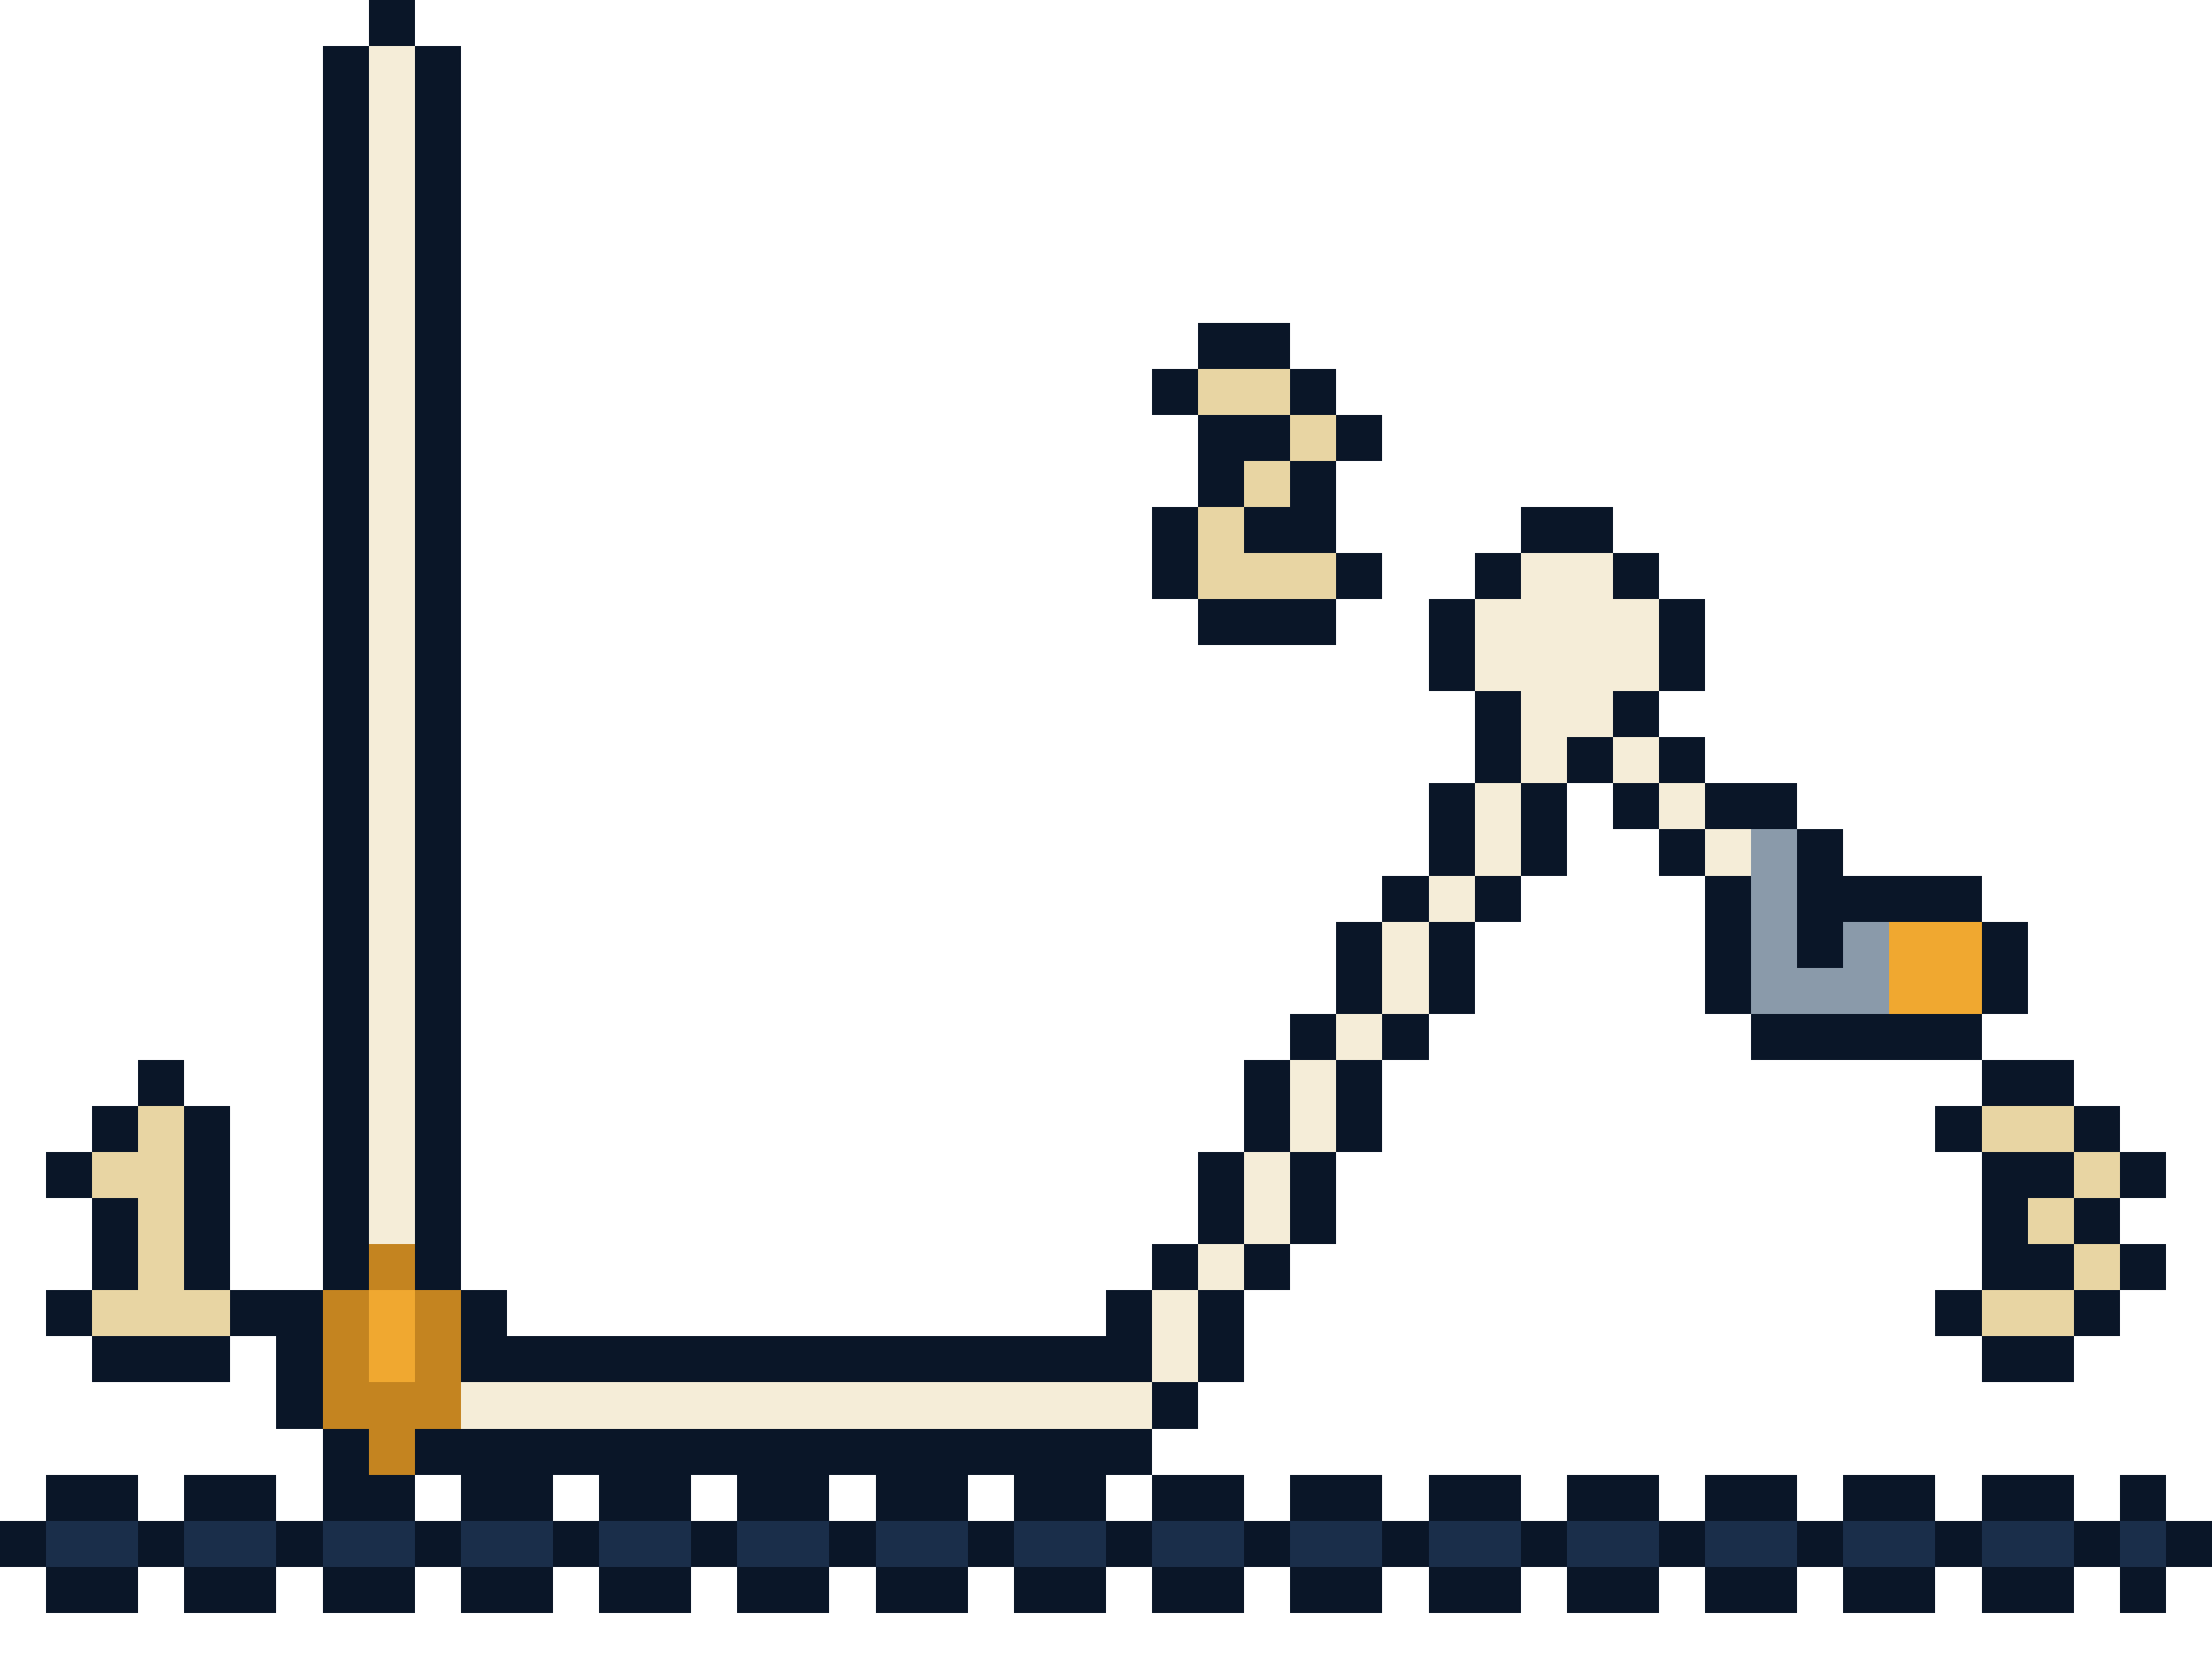
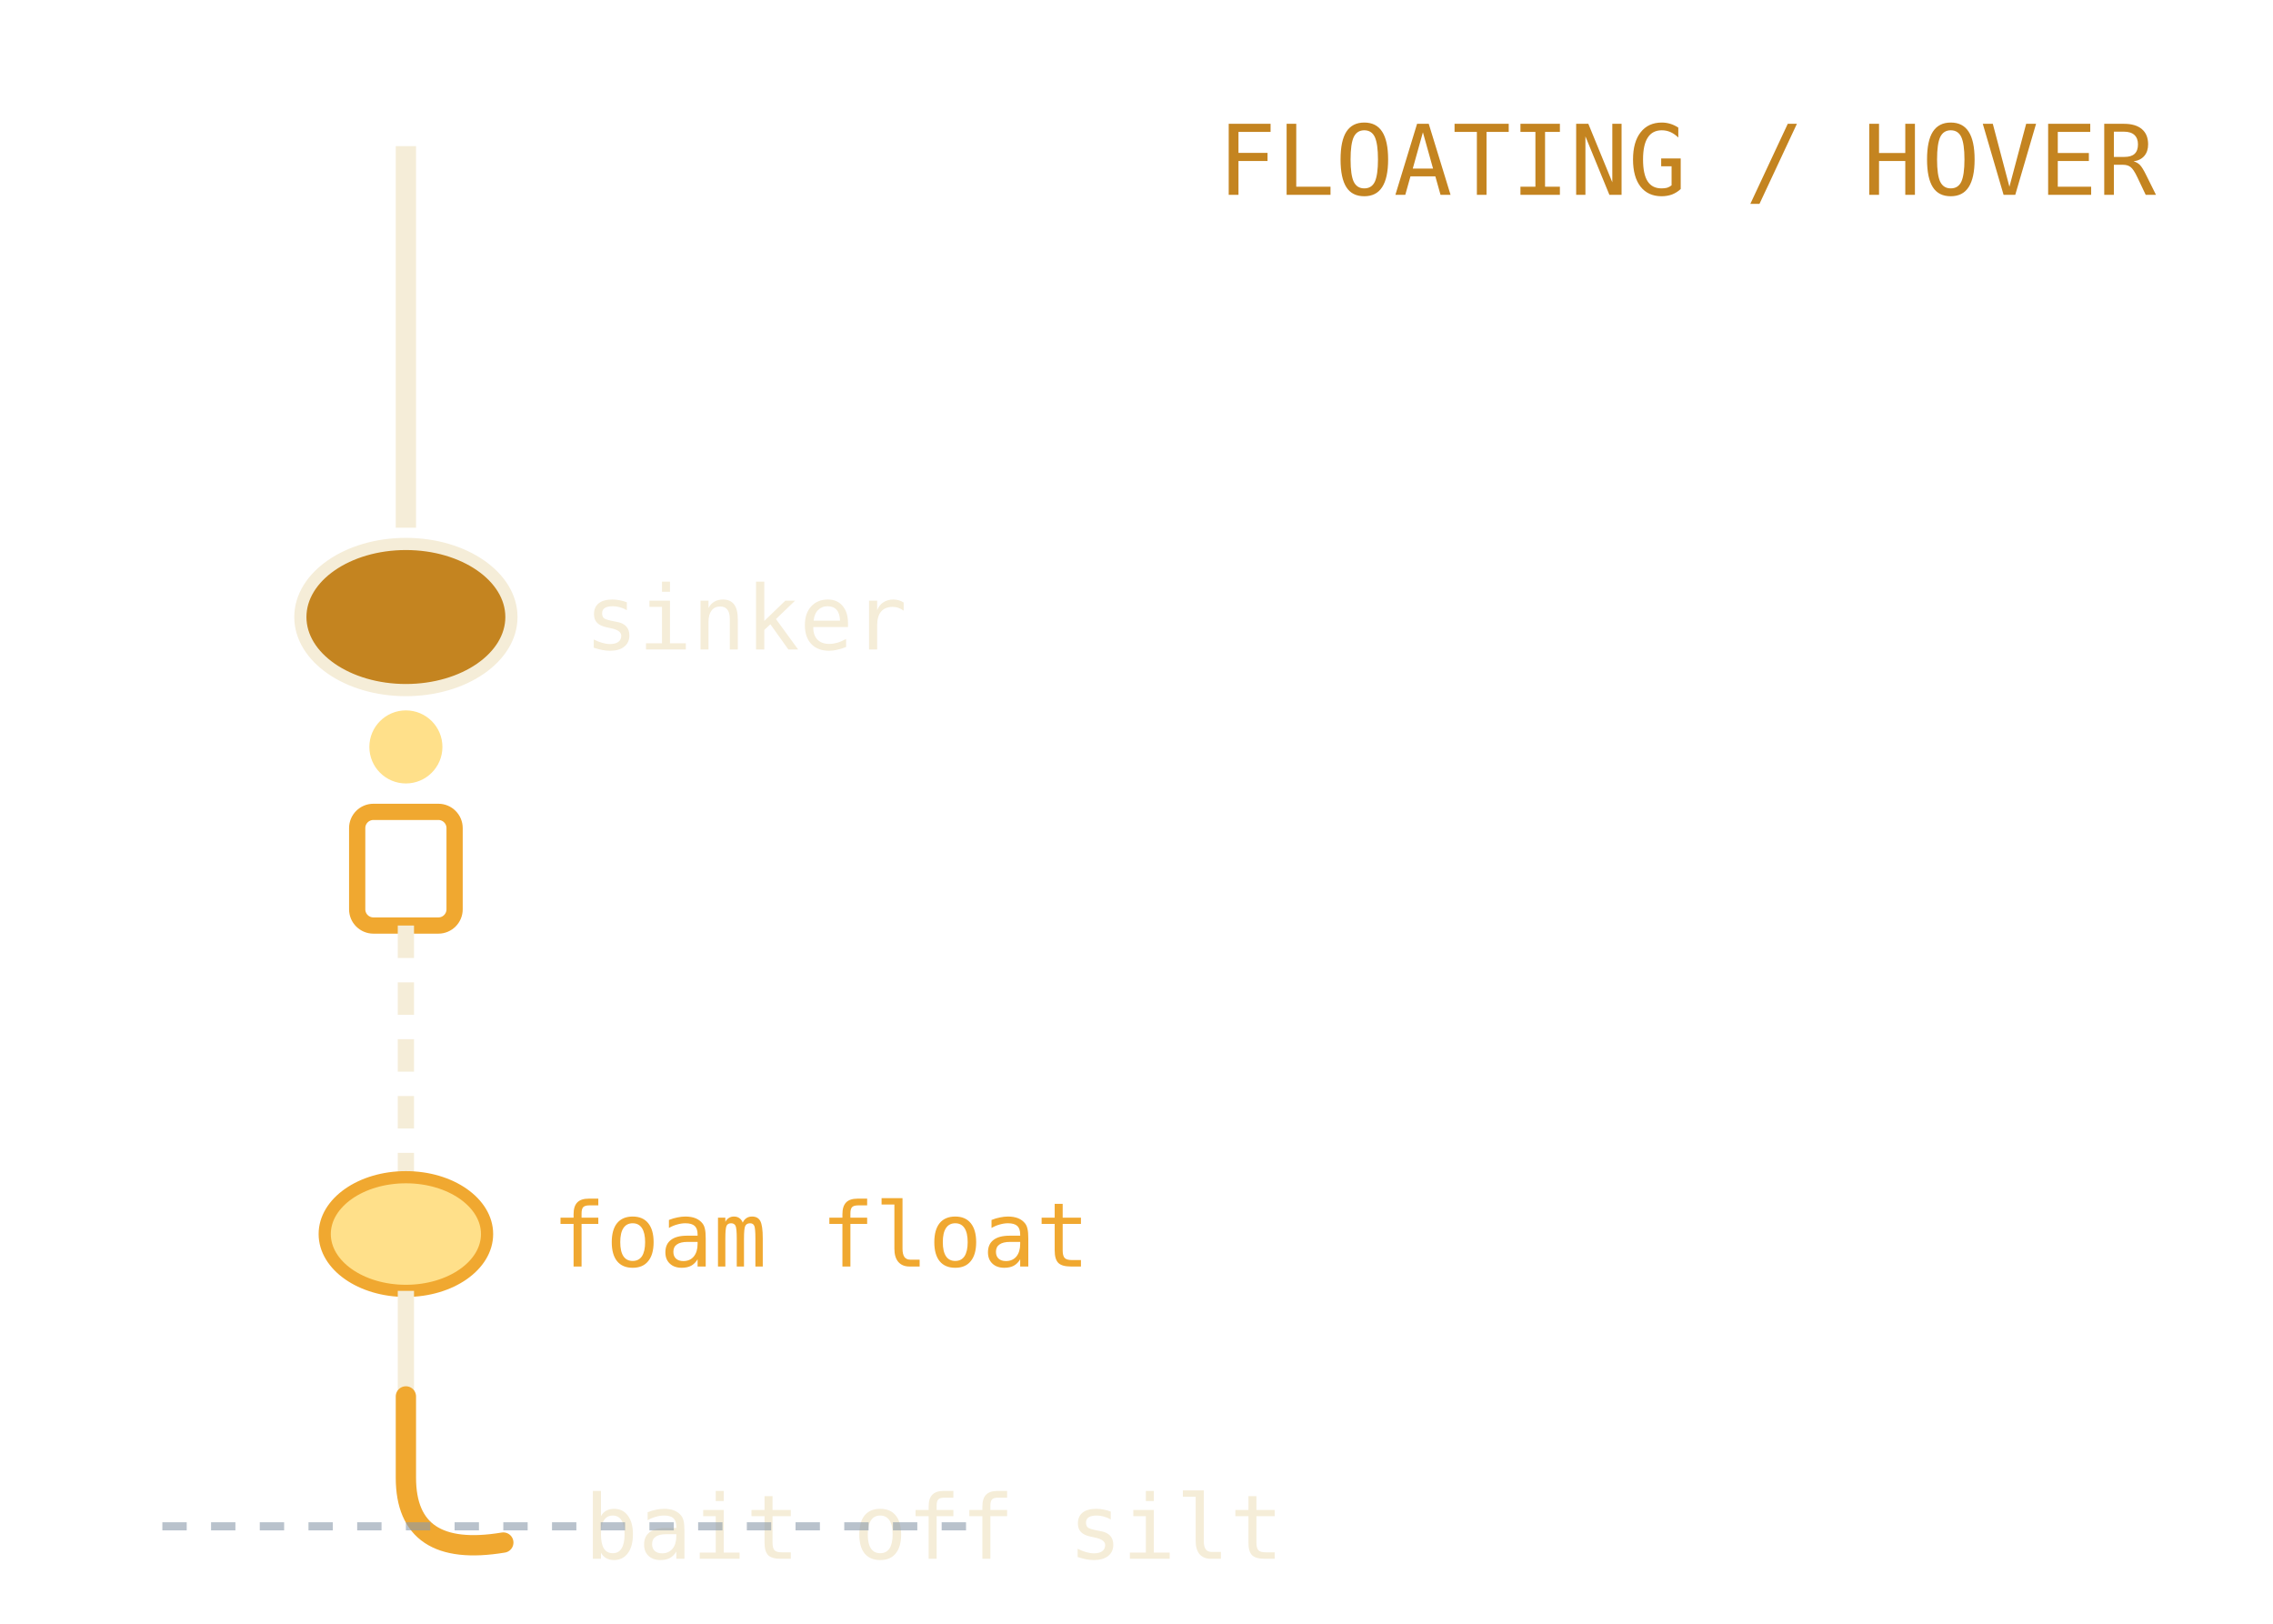
- <svg xmlns="http://www.w3.org/2000/svg" viewBox="0 0 48 36" width="48" height="36" shape-rendering="crispEdges" role="img" aria-label="">
-   <path fill="#0a1628" d="M8 0h1v1h-1zM7 1h1v27h-1zM9 1h1v27h-1zM26 7h2v1h-2zM25 8h1v1h-1zM28 8h1v1h-1zM26 9h2v1h-2zM29 9h1v1h-1zM26 10h1v1h-1zM28 10h1v1h-1zM25 11h1v2h-1zM27 11h2v1h-2zM33 11h2v1h-2zM29 12h1v1h-1zM32 12h1v1h-1zM35 12h1v1h-1zM26 13h3v1h-3zM31 13h1v2h-1zM36 13h1v2h-1zM32 15h1v2h-1zM35 15h1v1h-1zM34 16h1v1h-1zM36 16h1v1h-1zM31 17h1v2h-1zM33 17h1v2h-1zM35 17h1v1h-1zM37 17h2v1h-2zM36 18h1v1h-1zM39 18h1v1h-1zM30 19h1v1h-1zM32 19h1v1h-1zM37 19h1v3h-1zM39 19h4v1h-4zM29 20h1v2h-1zM31 20h1v2h-1zM39 20h1v1h-1zM43 20h1v2h-1zM28 22h1v1h-1zM30 22h1v1h-1zM38 22h5v1h-5zM3 23h1v1h-1zM27 23h1v2h-1zM29 23h1v2h-1zM43 23h2v1h-2zM2 24h1v1h-1zM4 24h1v4h-1zM42 24h1v1h-1zM45 24h1v1h-1zM1 25h1v1h-1zM26 25h1v2h-1zM28 25h1v2h-1zM43 25h2v1h-2zM46 25h1v1h-1zM2 26h1v2h-1zM43 26h1v1h-1zM45 26h1v1h-1zM25 27h1v1h-1zM27 27h1v1h-1zM43 27h2v1h-2zM46 27h1v1h-1zM1 28h1v1h-1zM5 28h2v1h-2zM10 28h1v1h-1zM24 28h1v1h-1zM26 28h1v2h-1zM42 28h1v1h-1zM45 28h1v1h-1zM2 29h3v1h-3zM6 29h1v2h-1zM10 29h15v1h-15zM43 29h2v1h-2zM25 30h1v1h-1zM7 31h1v1h-1zM9 31h16v1h-16zM1 32h2v1h-2zM4 32h2v1h-2zM7 32h2v1h-2zM10 32h2v1h-2zM13 32h2v1h-2zM16 32h2v1h-2zM19 32h2v1h-2zM22 32h2v1h-2zM25 32h2v1h-2zM28 32h2v1h-2zM31 32h2v1h-2zM34 32h2v1h-2zM37 32h2v1h-2zM40 32h2v1h-2zM43 32h2v1h-2zM46 32h1v1h-1zM0 33h1v1h-1zM3 33h1v1h-1zM6 33h1v1h-1zM9 33h1v1h-1zM12 33h1v1h-1zM15 33h1v1h-1zM18 33h1v1h-1zM21 33h1v1h-1zM24 33h1v1h-1zM27 33h1v1h-1zM30 33h1v1h-1zM33 33h1v1h-1zM36 33h1v1h-1zM39 33h1v1h-1zM42 33h1v1h-1zM45 33h1v1h-1zM47 33h1v1h-1zM1 34h2v1h-2zM4 34h2v1h-2zM7 34h2v1h-2zM10 34h2v1h-2zM13 34h2v1h-2zM16 34h2v1h-2zM19 34h2v1h-2zM22 34h2v1h-2zM25 34h2v1h-2zM28 34h2v1h-2zM31 34h2v1h-2zM34 34h2v1h-2zM37 34h2v1h-2zM40 34h2v1h-2zM43 34h2v1h-2zM46 34h1v1h-1z" />
-   <path fill="#f5edd8" d="M8 1h1v26h-1zM33 12h2v1h-2zM32 13h4v2h-4zM33 15h2v1h-2zM33 16h1v1h-1zM35 16h1v1h-1zM32 17h1v2h-1zM36 17h1v1h-1zM37 18h1v1h-1zM31 19h1v1h-1zM30 20h1v2h-1zM29 22h1v1h-1zM28 23h1v2h-1zM27 25h1v2h-1zM26 27h1v1h-1zM25 28h1v2h-1zM10 30h15v1h-15z" />
-   <path fill="#e8d5a3" d="M26 8h2v1h-2zM28 9h1v1h-1zM27 10h1v1h-1zM26 11h1v1h-1zM26 12h3v1h-3zM3 24h1v1h-1zM43 24h2v1h-2zM2 25h2v1h-2zM45 25h1v1h-1zM3 26h1v2h-1zM44 26h1v1h-1zM45 27h1v1h-1zM2 28h3v1h-3zM43 28h2v1h-2z" />
-   <path fill="#8a9aaa" d="M38 18h1v3h-1zM40 20h1v1h-1zM38 21h3v1h-3z" />
-   <path fill="#f0a830" d="M41 20h2v2h-2zM8 28h1v2h-1z" />
-   <path fill="#c48420" d="M8 27h1v1h-1zM7 28h1v2h-1zM9 28h1v2h-1zM7 30h3v1h-3zM8 31h1v1h-1z" />
-   <path fill="#1a2e4a" d="M1 33h2v1h-2zM4 33h2v1h-2zM7 33h2v1h-2zM10 33h2v1h-2zM13 33h2v1h-2zM16 33h2v1h-2zM19 33h2v1h-2zM22 33h2v1h-2zM25 33h2v1h-2zM28 33h2v1h-2zM31 33h2v1h-2zM34 33h2v1h-2zM37 33h2v1h-2zM40 33h2v1h-2zM43 33h2v1h-2zM46 33h1v1h-1z" />
+ <svg xmlns="http://www.w3.org/2000/svg" viewBox="0 0 280 200" role="img" aria-labelledby="t d">
+   <rect width="280" height="200" fill="none" />
+   <line x1="50" y1="18" x2="50" y2="65" stroke="#f5edd8" stroke-width="2.5" />
+   <ellipse cx="50" cy="76" rx="13" ry="9" fill="#c48420" stroke="#f5edd8" stroke-width="1.5" />
+   <text x="72" y="80" fill="#f5edd8" font-family="monospace" font-size="11">sinker</text>
+   <circle cx="50" cy="92" r="4.5" fill="#ffe08a" />
+   <rect x="44" y="100" width="12" height="14" rx="2" fill="none" stroke="#f0a830" stroke-width="2" />
+   <line x1="50" y1="114" x2="50" y2="145" stroke="#f5edd8" stroke-width="2" stroke-dasharray="4 3" />
+   <ellipse cx="50" cy="152" rx="10" ry="7" fill="#ffe08a" stroke="#f0a830" stroke-width="1.5" />
+   <text x="68" y="156" fill="#f0a830" font-family="monospace" font-size="11">foam float</text>
+   <line x1="50" y1="159" x2="50" y2="172" stroke="#f5edd8" stroke-width="2" />
+   <path d="M50 172 L50 182 Q50 192 62 190" fill="none" stroke="#f0a830" stroke-width="2.5" stroke-linecap="round" />
+   <text x="72" y="192" fill="#f5edd8" font-family="monospace" font-size="11">bait off silt</text>
+   <line x1="20" y1="188" x2="120" y2="188" stroke="#8a9aaa" stroke-width="1" stroke-dasharray="3 3" opacity="0.6" />
+   <text x="150" y="24" fill="#c48420" font-family="monospace" font-size="12">FLOATING / HOVER</text>
</svg>
